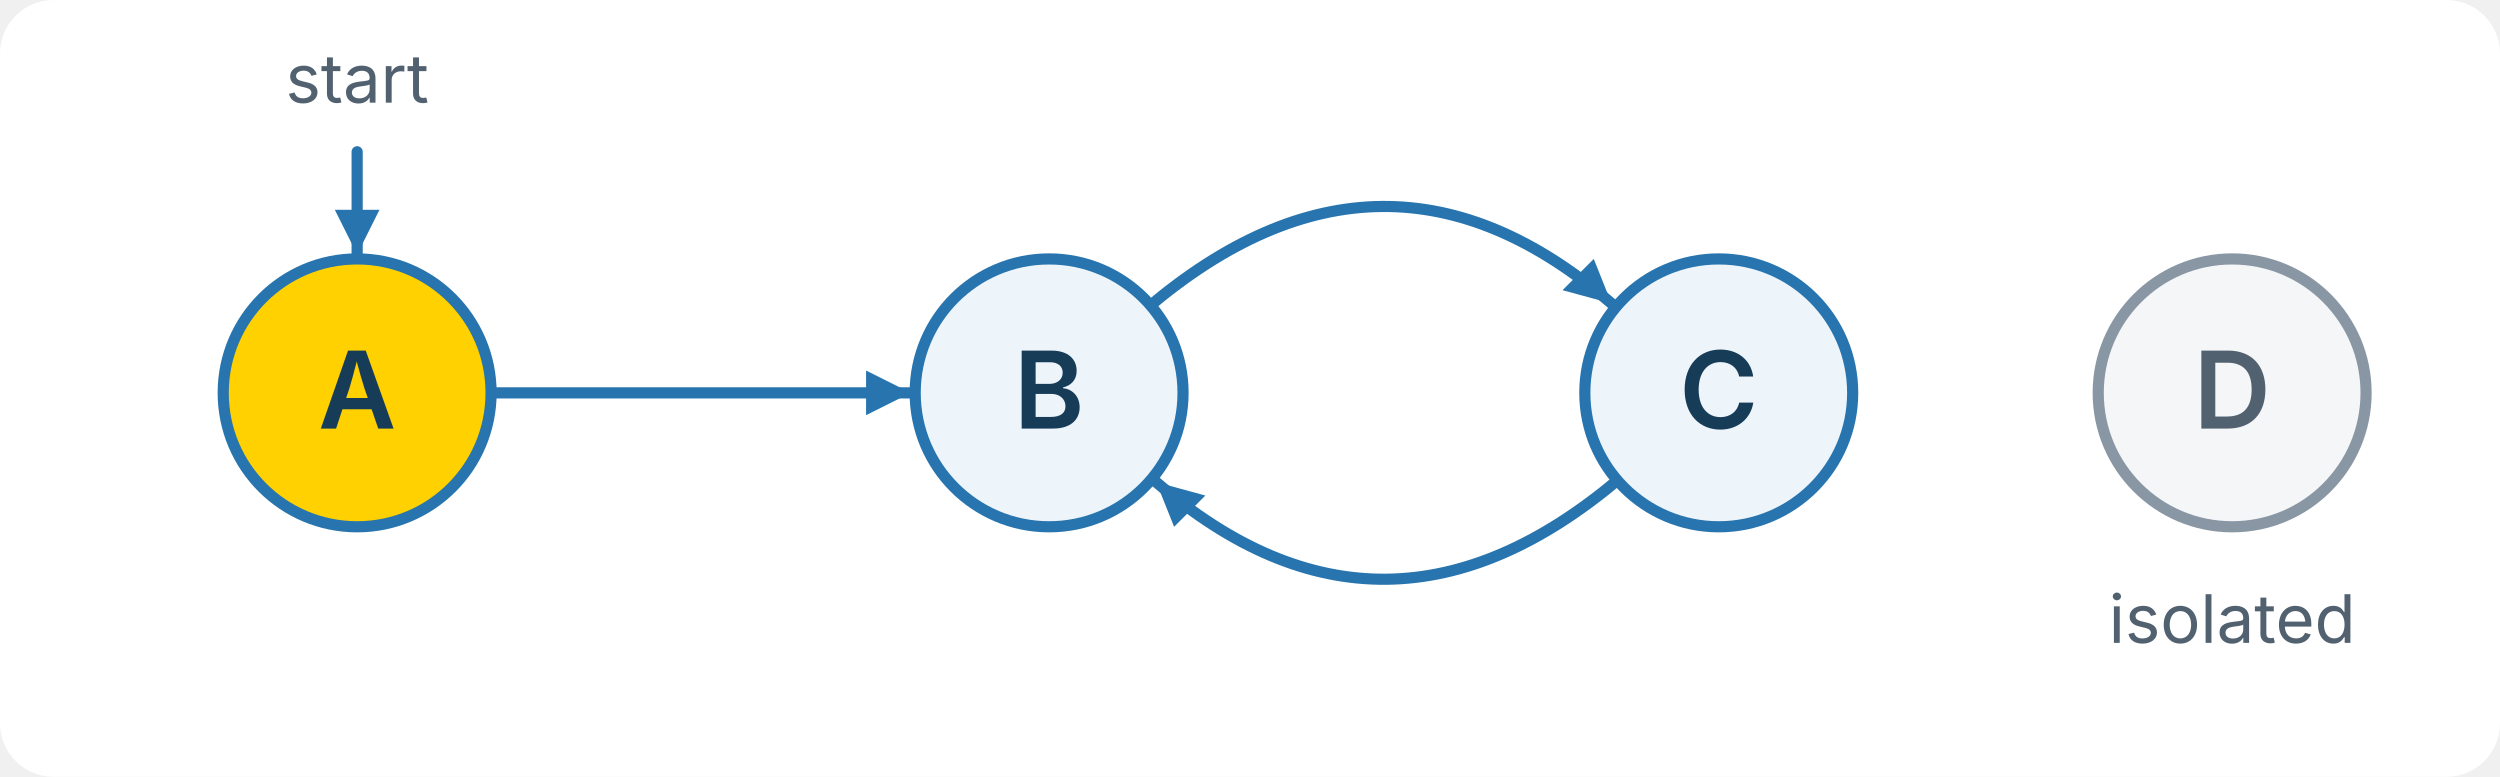
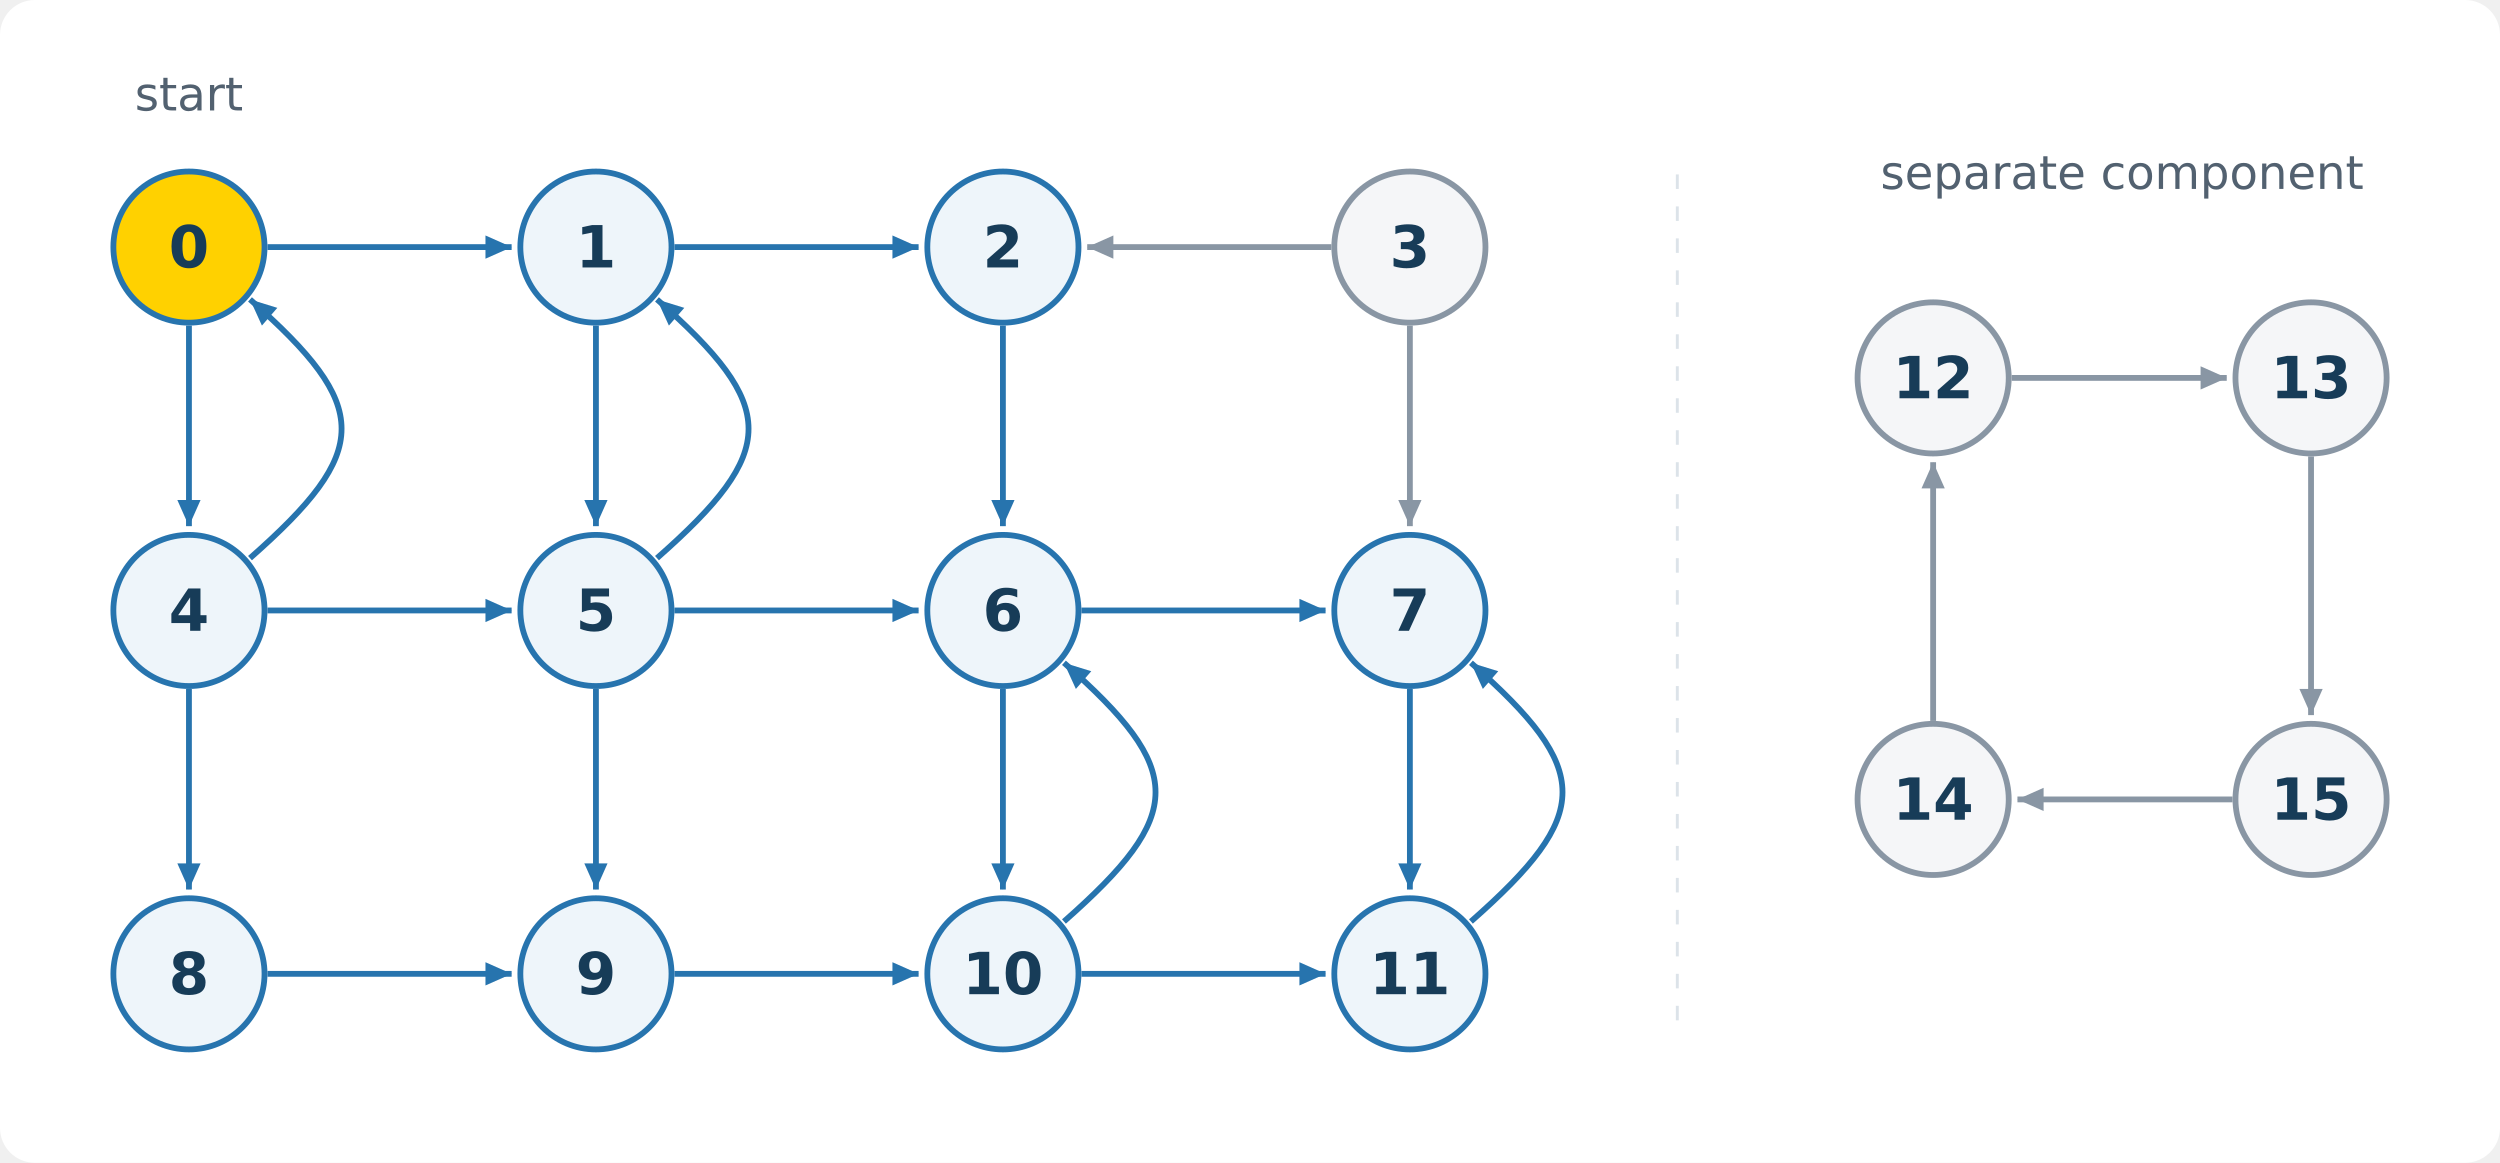
- <svg xmlns="http://www.w3.org/2000/svg" width="560" height="174" viewBox="0 0 560 174" role="img" aria-labelledby="title description">
-   <rect width="560" height="174" rx="12" fill="#fff" />
-   <g fill="none" stroke="#2774AE" stroke-width="2.5" stroke-linecap="round">
-     <path d="M 80 34 V 57" />
-     <path d="M 110 88 H 204" />
-     <path d="M 257 69 Q 310 24 361 68" />
-     <path d="M 363 107 Q 310 152 259 108" />
-   </g>
-   <g fill="#2774AE">
-     <path d="M 80 57 L 75 47 L 85 47 Z" />
-     <path d="M 204 88 L 194 83 L 194 93 Z" />
-     <path d="M 361 68 L 350 65 L 357 58 Z" />
-     <path d="M 259 108 L 270 111 L 263 118 Z" />
-   </g>
-   <g stroke="#2774AE" stroke-width="2.5">
-     <circle cx="80" cy="88" r="30" fill="#FFD100" />
-     <circle cx="235" cy="88" r="30" fill="#eef5fa" />
-     <circle cx="385" cy="88" r="30" fill="#eef5fa" />
-     <circle cx="500" cy="88" r="30" fill="#f5f6f8" stroke="#8996a4" />
-   </g>
-   <g font-family="system-ui, -apple-system, 'Segoe UI', sans-serif" text-anchor="middle">
-     <g font-size="24" font-weight="600" fill="#173c58">
-       <text x="80" y="96">A</text>
-       <text x="235" y="96">B</text>
-       <text x="385" y="96">C</text>
-       <text x="500" y="96" fill="#526170">D</text>
-     </g>
-     <g font-size="15" fill="#526170">
-       <text x="80" y="23">start</text>
-       <text x="500" y="144">isolated</text>
-     </g>
+ <svg xmlns="http://www.w3.org/2000/svg" width="860" height="400" viewBox="0 0 860 400" role="img" aria-labelledby="title description">
+   <rect width="860" height="400" rx="12" fill="white" />
+   <path d="M 577 60 V 355" stroke="#dce3e9" stroke-dasharray="5 6" />
+   <path d="M 92.0 85.0 L 176.0 85.0" fill="none" stroke="#2774AE" stroke-width="2" />
+   <path d="M 176.0 85.0 L 167.0 89.0 L 167.0 81.0 Z" fill="#2774AE" />
+   <path d="M 232.0 85.0 L 316.0 85.0" fill="none" stroke="#2774AE" stroke-width="2" />
+   <path d="M 316.0 85.0 L 307.0 89.0 L 307.0 81.0 Z" fill="#2774AE" />
+   <path d="M 458.0 85.0 L 374.0 85.0" fill="none" stroke="#8996a4" stroke-width="2" />
+   <path d="M 374.0 85.0 L 383.0 81.0 L 383.0 89.0 Z" fill="#8996a4" />
+   <path d="M 92.0 210.0 L 176.0 210.0" fill="none" stroke="#2774AE" stroke-width="2" />
+   <path d="M 176.0 210.0 L 167.0 214.0 L 167.0 206.0 Z" fill="#2774AE" />
+   <path d="M 232.0 210.0 L 316.0 210.0" fill="none" stroke="#2774AE" stroke-width="2" />
+   <path d="M 316.0 210.0 L 307.0 214.0 L 307.0 206.0 Z" fill="#2774AE" />
+   <path d="M 372.0 210.0 L 456.0 210.0" fill="none" stroke="#2774AE" stroke-width="2" />
+   <path d="M 456.0 210.0 L 447.0 214.0 L 447.0 206.0 Z" fill="#2774AE" />
+   <path d="M 92.0 335.0 L 176.0 335.0" fill="none" stroke="#2774AE" stroke-width="2" />
+   <path d="M 176.0 335.0 L 167.0 339.0 L 167.0 331.0 Z" fill="#2774AE" />
+   <path d="M 232.0 335.0 L 316.0 335.0" fill="none" stroke="#2774AE" stroke-width="2" />
+   <path d="M 316.0 335.0 L 307.0 339.0 L 307.0 331.0 Z" fill="#2774AE" />
+   <path d="M 372.0 335.0 L 456.0 335.0" fill="none" stroke="#2774AE" stroke-width="2" />
+   <path d="M 456.0 335.0 L 447.0 339.0 L 447.0 331.0 Z" fill="#2774AE" />
+   <path d="M 65.0 112.0 L 65.0 181.0" fill="none" stroke="#2774AE" stroke-width="2" />
+   <path d="M 65.0 181.0 L 61.0 172.0 L 69.0 172.0 Z" fill="#2774AE" />
+   <path d="M 205.0 112.0 L 205.0 181.0" fill="none" stroke="#2774AE" stroke-width="2" />
+   <path d="M 205.0 181.0 L 201.0 172.0 L 209.0 172.0 Z" fill="#2774AE" />
+   <path d="M 345.0 112.0 L 345.0 181.0" fill="none" stroke="#2774AE" stroke-width="2" />
+   <path d="M 345.0 181.0 L 341.0 172.0 L 349.0 172.0 Z" fill="#2774AE" />
+   <path d="M 485.0 112.0 L 485.0 181.0" fill="none" stroke="#8996a4" stroke-width="2" />
+   <path d="M 485.0 181.0 L 481.0 172.0 L 489.0 172.0 Z" fill="#8996a4" />
+   <path d="M 65.0 237.0 L 65.0 306.0" fill="none" stroke="#2774AE" stroke-width="2" />
+   <path d="M 65.0 306.0 L 61.0 297.0 L 69.0 297.0 Z" fill="#2774AE" />
+   <path d="M 205.0 237.0 L 205.0 306.0" fill="none" stroke="#2774AE" stroke-width="2" />
+   <path d="M 205.0 306.0 L 201.0 297.0 L 209.0 297.0 Z" fill="#2774AE" />
+   <path d="M 345.0 237.0 L 345.0 306.0" fill="none" stroke="#2774AE" stroke-width="2" />
+   <path d="M 345.0 306.0 L 341.0 297.0 L 349.0 297.0 Z" fill="#2774AE" />
+   <path d="M 485.0 237.0 L 485.0 306.0" fill="none" stroke="#2774AE" stroke-width="2" />
+   <path d="M 485.0 306.0 L 481.0 297.0 L 489.0 297.0 Z" fill="#2774AE" />
+   <path d="M 692.0 130.0 L 766.0 130.0" fill="none" stroke="#8996a4" stroke-width="2" />
+   <path d="M 766.0 130.0 L 757.0 134.0 L 757.0 126.0 Z" fill="#8996a4" />
+   <path d="M 795.0 157.0 L 795.0 246.0" fill="none" stroke="#8996a4" stroke-width="2" />
+   <path d="M 795.0 246.0 L 791.0 237.0 L 799.0 237.0 Z" fill="#8996a4" />
+   <path d="M 768.0 275.0 L 694.0 275.0" fill="none" stroke="#8996a4" stroke-width="2" />
+   <path d="M 694.0 275.0 L 703.0 271.0 L 703.0 279.0 Z" fill="#8996a4" />
+   <path d="M 665.0 248.0 L 665.0 159.0" fill="none" stroke="#8996a4" stroke-width="2" />
+   <path d="M 665.0 159.0 L 669.0 168.0 L 661.0 168.0 Z" fill="#8996a4" />
+   <path d="M 86 192 C 128 155, 128 140, 86 103" fill="none" stroke="#2774AE" stroke-width="2" />
+   <path d="M 86.0 103.0 L 95.4 105.9 L 90.1 112.0 Z" fill="#2774AE" />
+   <path d="M 226 192 C 268 155, 268 140, 226 103" fill="none" stroke="#2774AE" stroke-width="2" />
+   <path d="M 226.0 103.0 L 235.4 105.9 L 230.1 112.0 Z" fill="#2774AE" />
+   <path d="M 366 317 C 408 280, 408 265, 366 228" fill="none" stroke="#2774AE" stroke-width="2" />
+   <path d="M 366.0 228.0 L 375.4 230.9 L 370.1 237.0 Z" fill="#2774AE" />
+   <path d="M 506 317 C 548 280, 548 265, 506 228" fill="none" stroke="#2774AE" stroke-width="2" />
+   <path d="M 506.0 228.0 L 515.4 230.9 L 510.1 237.0 Z" fill="#2774AE" />
+   <g font-family="DejaVu Sans, sans-serif" text-anchor="middle">
+     <circle cx="65" cy="85" r="26" fill="#FFD100" stroke="#2774AE" stroke-width="2" />
+     <text x="65" y="92" font-size="20" font-weight="600" fill="#173c58">0</text>
+     <circle cx="205" cy="85" r="26" fill="#eef5fa" stroke="#2774AE" stroke-width="2" />
+     <text x="205" y="92" font-size="20" font-weight="600" fill="#173c58">1</text>
+     <circle cx="345" cy="85" r="26" fill="#eef5fa" stroke="#2774AE" stroke-width="2" />
+     <text x="345" y="92" font-size="20" font-weight="600" fill="#173c58">2</text>
+     <circle cx="485" cy="85" r="26" fill="#f5f6f8" stroke="#8996a4" stroke-width="2" />
+     <text x="485" y="92" font-size="20" font-weight="600" fill="#173c58">3</text>
+     <circle cx="65" cy="210" r="26" fill="#eef5fa" stroke="#2774AE" stroke-width="2" />
+     <text x="65" y="217" font-size="20" font-weight="600" fill="#173c58">4</text>
+     <circle cx="205" cy="210" r="26" fill="#eef5fa" stroke="#2774AE" stroke-width="2" />
+     <text x="205" y="217" font-size="20" font-weight="600" fill="#173c58">5</text>
+     <circle cx="345" cy="210" r="26" fill="#eef5fa" stroke="#2774AE" stroke-width="2" />
+     <text x="345" y="217" font-size="20" font-weight="600" fill="#173c58">6</text>
+     <circle cx="485" cy="210" r="26" fill="#eef5fa" stroke="#2774AE" stroke-width="2" />
+     <text x="485" y="217" font-size="20" font-weight="600" fill="#173c58">7</text>
+     <circle cx="65" cy="335" r="26" fill="#eef5fa" stroke="#2774AE" stroke-width="2" />
+     <text x="65" y="342" font-size="20" font-weight="600" fill="#173c58">8</text>
+     <circle cx="205" cy="335" r="26" fill="#eef5fa" stroke="#2774AE" stroke-width="2" />
+     <text x="205" y="342" font-size="20" font-weight="600" fill="#173c58">9</text>
+     <circle cx="345" cy="335" r="26" fill="#eef5fa" stroke="#2774AE" stroke-width="2" />
+     <text x="345" y="342" font-size="20" font-weight="600" fill="#173c58">10</text>
+     <circle cx="485" cy="335" r="26" fill="#eef5fa" stroke="#2774AE" stroke-width="2" />
+     <text x="485" y="342" font-size="20" font-weight="600" fill="#173c58">11</text>
+     <circle cx="665" cy="130" r="26" fill="#f5f6f8" stroke="#8996a4" stroke-width="2" />
+     <text x="665" y="137" font-size="20" font-weight="600" fill="#173c58">12</text>
+     <circle cx="795" cy="130" r="26" fill="#f5f6f8" stroke="#8996a4" stroke-width="2" />
+     <text x="795" y="137" font-size="20" font-weight="600" fill="#173c58">13</text>
+     <circle cx="665" cy="275" r="26" fill="#f5f6f8" stroke="#8996a4" stroke-width="2" />
+     <text x="665" y="282" font-size="20" font-weight="600" fill="#173c58">14</text>
+     <circle cx="795" cy="275" r="26" fill="#f5f6f8" stroke="#8996a4" stroke-width="2" />
+     <text x="795" y="282" font-size="20" font-weight="600" fill="#173c58">15</text>
+     <text x="65" y="38" font-size="16" fill="#526170">start</text>
+     <text x="730" y="65" font-size="16" fill="#526170">separate component</text>
  </g>
</svg>
